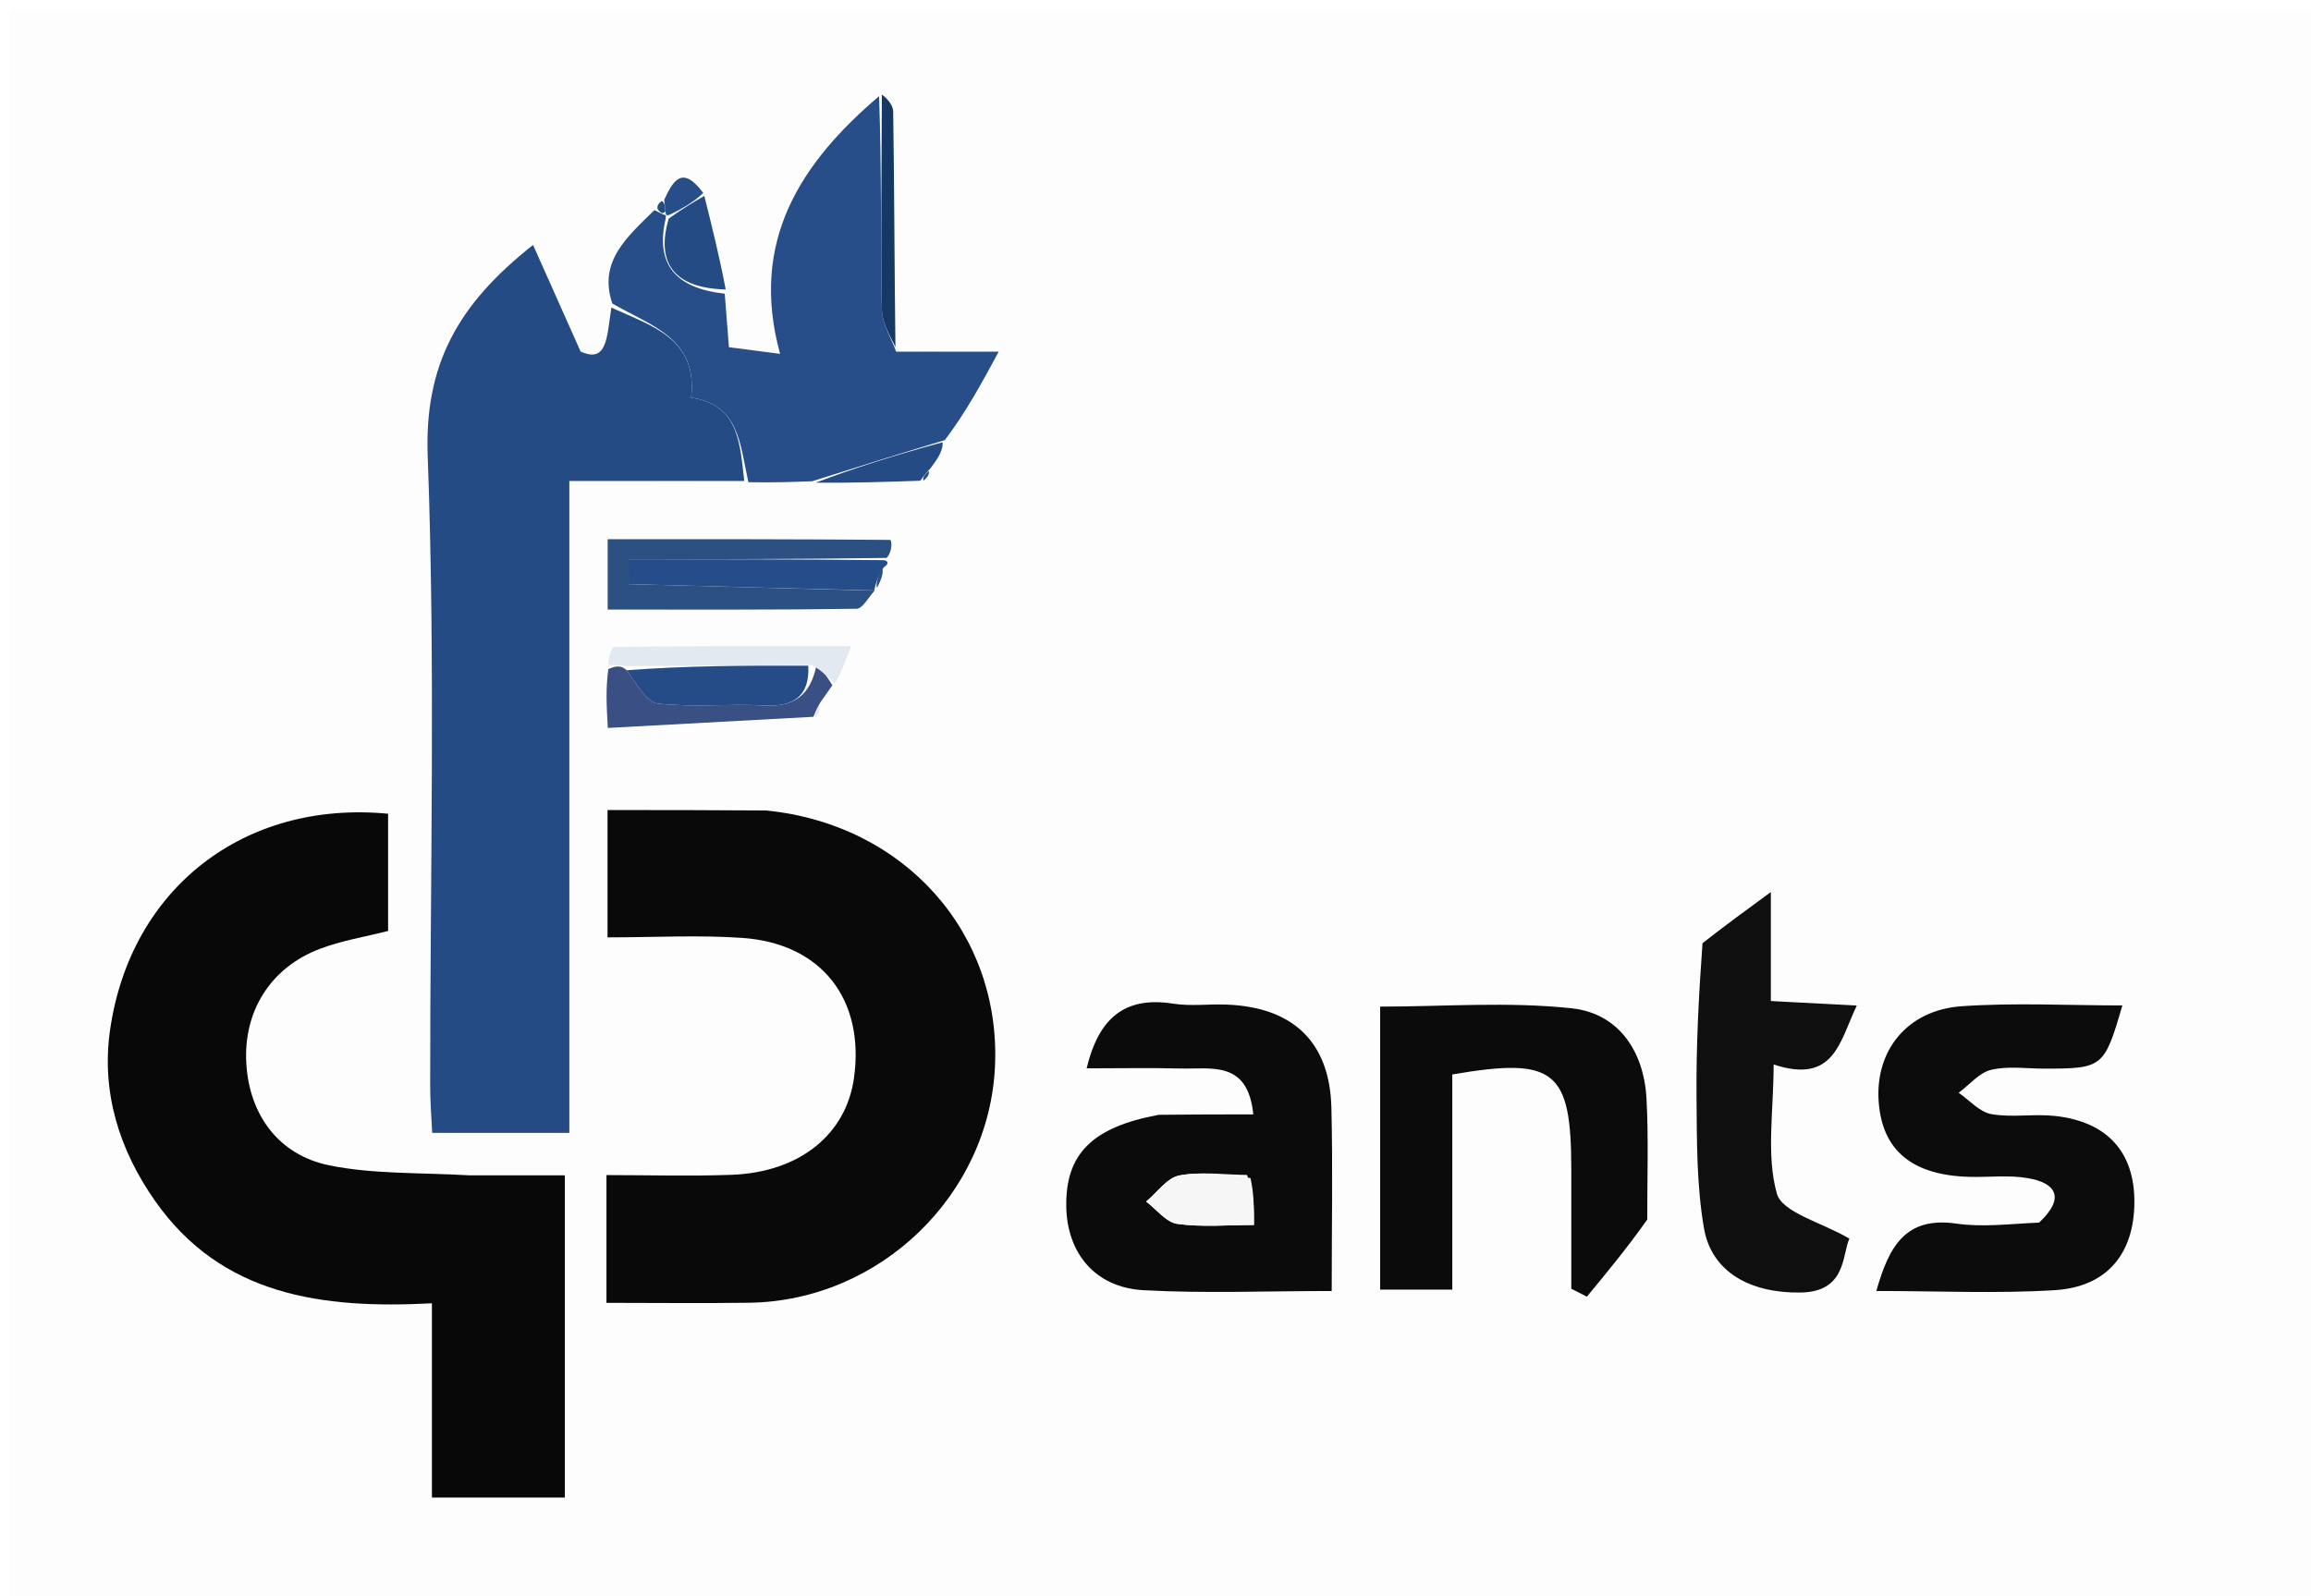
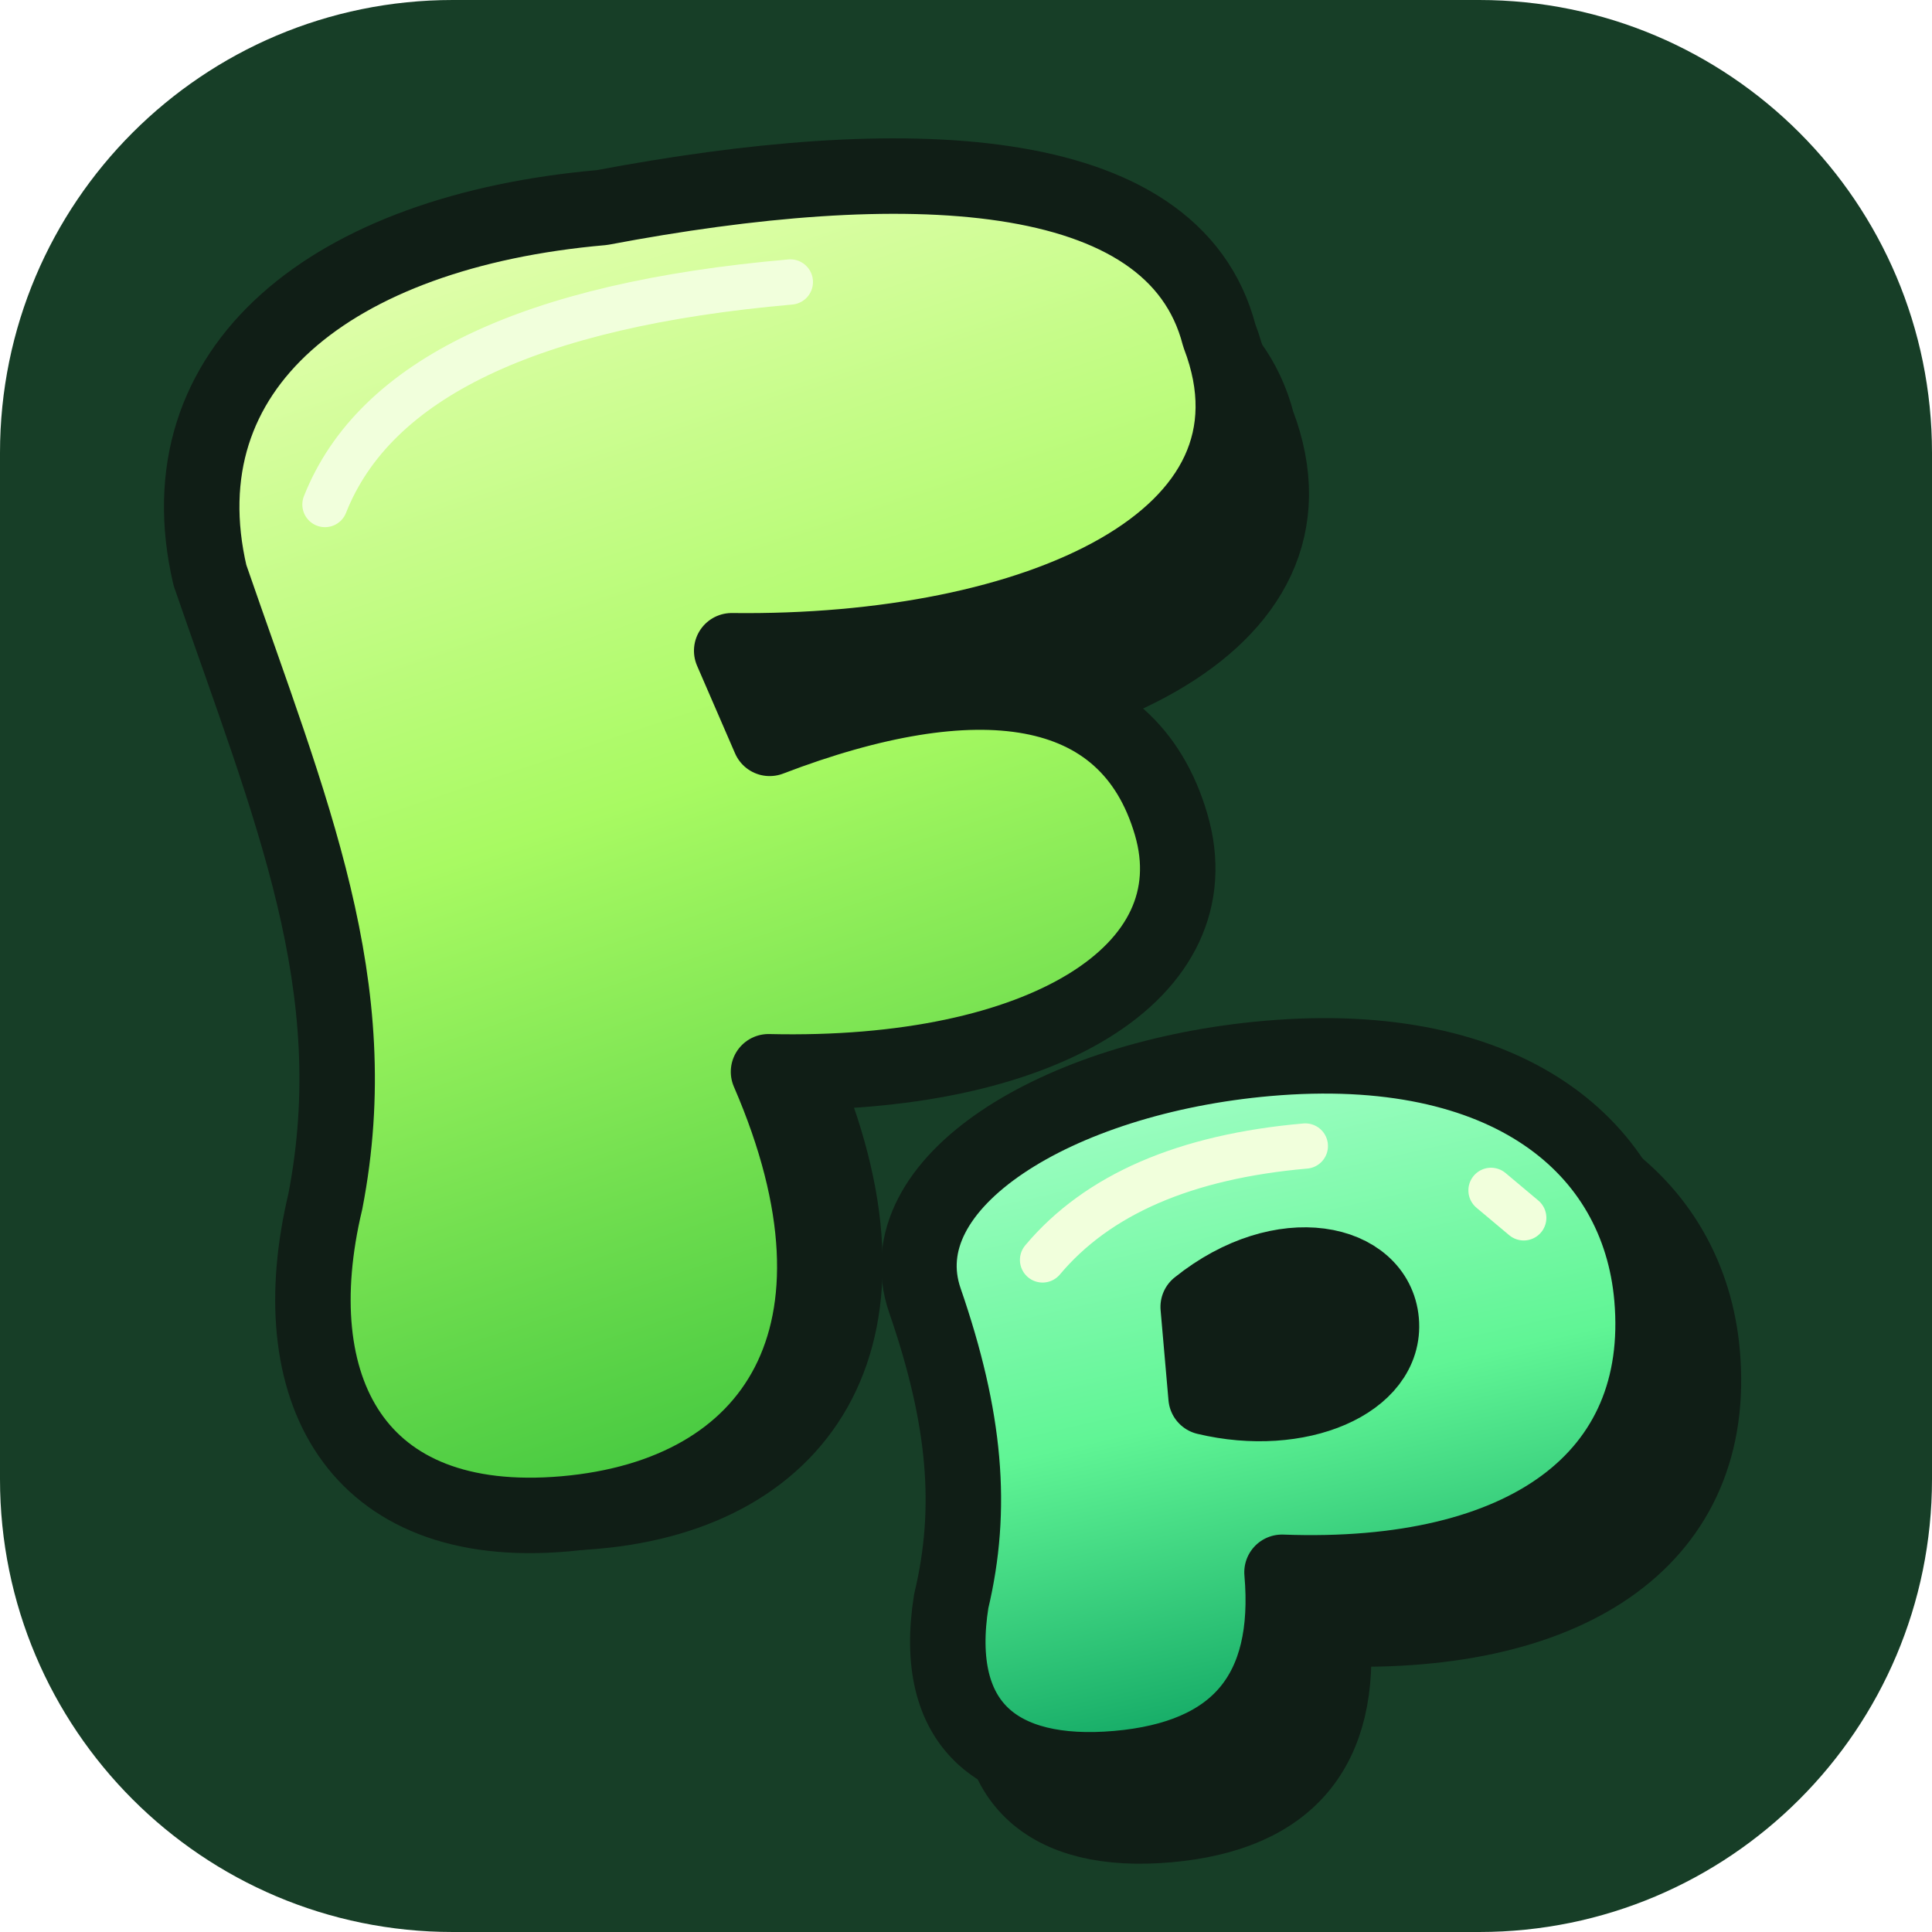
- <svg xmlns="http://www.w3.org/2000/svg" version="1.1" id="Layer_1" x="0px" y="0px" width="236" viewBox="0 0 236 163" enable-background="new 0 0 236 163" xml:space="preserve" height="163">
-   <path fill="#FDFDFD" opacity="1" stroke="none" d=" M160,164   C106.667,164 53.833,164 1,164   C1,109.667 1,55.333 1,1   C79.667,1 158.333,1 237,1   C237,55.333 237,109.667 237,164   C211.5,164 186,164 160,164  M67.315,20.654   C67.217,20.816 67.12,20.977 66.404,21.401   C64.065,24.192 61.064,26.69 61.973,31.817   C61.963,34.436 62.03,37.143 59.293,35.909   C57.402,31.669 55.974,28.467 54.437,25.022   C46.672,31.135 43.33,37.347 43.677,46.607   C44.481,68.032 43.92,89.508 43.93,110.963   C43.93,112.563 44.064,114.164 44.134,115.723   C48.94,115.723 53.314,115.723 58.142,115.723   C58.142,93.491 58.142,71.635 58.142,49.133   C64.404,49.133 70.205,49.133 76.845,49.381   C78.873,49.308 80.9,49.234 83.648,49.46   C87.093,49.342 90.537,49.224 94.633,49.093   C94.785,48.721 94.936,48.35 95.459,47.43   C95.883,46.699 96.307,45.968 97.194,44.797   C98.705,42 100.216,39.204 101.989,35.921   C97.989,35.921 94.751,35.921 91.37,35.002   C91.336,27.132 91.333,19.262 91.213,11.393   C91.202,10.659 90.452,9.937 89.482,9.528   C81.848,16.574 76.482,24.574 79.663,36.146   C77.074,35.81 75.707,35.632 74.438,35.466   C74.269,33.306 74.14,31.652 74.209,29.139   C73.447,26.096 72.685,23.053 71.711,19.416   C69.662,16.797 68.715,18.491 67.315,20.654  M83.444,73.439   C83.611,72.921 83.778,72.403 84.055,71.346   C84.371,70.897 84.687,70.448 85.573,69.587   C85.94,68.598 86.307,67.609 86.904,65.999   C78.465,65.999 70.629,65.974 62.795,66.08   C62.43,66.085 62.082,67.263 61.757,68.8   C61.846,70.387 61.935,71.974 62.069,74.359   C69.367,73.963 76.217,73.591 83.444,73.439  M89.813,59.835   C90.021,59.185 90.229,58.534 90.721,57.668   C90.721,57.668 90.801,57.32 91.346,56.859   C91.197,56.264 91.054,55.151 90.9,55.15   C81.349,55.067 71.797,55.076 62.054,55.076   C62.054,57.629 62.054,59.684 62.054,62.267   C70.701,62.267 79.092,62.308 87.48,62.184   C88.102,62.174 88.705,60.978 89.294,60.301   C89.294,60.301 89.284,60.263 89.813,59.835  M47.488,120.062   C42.863,119.764 38.139,119.954 33.638,119.041   C28.393,117.976 25.462,113.808 25.154,108.651   C24.838,103.343 27.588,98.86 32.645,96.932   C34.905,96.07 37.346,95.681 39.633,95.096   C39.633,90.964 39.633,87.027 39.633,83.123   C24.941,81.711 13.329,90.748 11.243,105.186   C10.321,111.57 12.181,117.451 15.814,122.642   C22.617,132.364 32.888,133.721 44.107,133.129   C44.107,140.115 44.107,146.523 44.107,152.974   C48.967,152.974 53.352,152.974 57.682,152.974   C57.682,141.868 57.682,131.126 57.682,120.06   C54.405,120.06 51.436,120.06 47.488,120.062  M77.81,82.745   C72.556,82.745 67.302,82.745 62.041,82.745   C62.041,87.272 62.041,91.34 62.041,95.751   C66.863,95.751 71.361,95.494 75.82,95.807   C83.915,96.375 88.329,102.099 87.209,110.118   C86.403,115.891 81.652,119.745 74.721,120.004   C70.494,120.162 66.257,120.033 61.932,120.033   C61.932,124.793 61.932,128.737 61.932,133.083   C66.955,133.083 71.749,133.142 76.54,133.072   C89.867,132.875 101.051,122.043 101.612,108.847   C102.188,95.306 92.412,84.215 77.81,82.745  M117.89,113.917   C111.512,115.136 108.829,117.896 108.886,123.178   C108.938,127.982 111.822,131.518 116.766,131.791   C123.014,132.136 129.294,131.874 135.994,131.874   C135.994,125.365 136.111,119.255 135.963,113.152   C135.8,106.464 132.081,102.894 125.293,102.618   C123.467,102.544 121.601,102.803 119.815,102.522   C114.742,101.723 112.177,104.117 110.966,109.129   C114.349,109.129 117.476,109.068 120.599,109.147   C123.681,109.224 127.442,108.291 127.986,113.834   C124.694,113.834 121.733,113.834 117.89,113.917  M168.229,124.15   C168.213,120.164 168.358,116.17 168.139,112.195   C167.872,107.353 165.265,103.518 160.535,103.001   C154.055,102.293 147.44,102.824 140.941,102.824   C140.941,112.753 140.941,122.171 140.941,131.731   C143.436,131.731 145.694,131.731 148.309,131.731   C148.309,124.223 148.309,116.954 148.309,109.754   C158.782,107.955 160.455,109.332 160.46,119.406   C160.463,123.485 160.461,127.564 160.461,131.644   C160.992,131.913 161.524,132.183 162.055,132.452   C164.106,129.969 166.157,127.486 168.229,124.15  M207.82,125.002   C205.154,125.022 202.44,125.374 199.832,124.994   C194.574,124.226 192.909,127.313 191.611,131.872   C197.966,131.872 203.924,132.154 209.842,131.788   C215.167,131.459 217.922,128.065 217.964,122.859   C218.006,117.703 215.211,114.567 209.821,113.989   C207.68,113.76 205.453,114.176 203.352,113.804   C202.151,113.591 201.125,112.385 200.02,111.626   C201.12,110.81 202.121,109.567 203.346,109.279   C205.084,108.871 206.988,109.162 208.822,109.161   C214.736,109.157 214.897,109.029 216.736,102.704   C211.22,102.704 205.739,102.406 200.305,102.787   C194.745,103.178 191.454,107.344 191.854,112.589   C192.23,117.53 195.286,120.057 201.115,120.214   C203.113,120.268 205.158,120.009 207.102,120.348   C209.894,120.835 210.982,122.299 207.82,125.002  M173.594,96.651   C173.466,101.79 173.205,106.93 173.249,112.068   C173.287,116.544 173.254,121.09 174.012,125.473   C174.784,129.936 178.741,132.107 183.876,132.031   C188.585,131.962 188.1,128.137 188.862,126.522   C185.986,124.844 181.995,123.861 181.452,121.916   C180.353,117.979 181.124,113.52 181.124,108.736   C187.294,110.763 187.844,106.461 189.612,102.717   C186.517,102.553 183.939,102.416 180.839,102.252   C180.839,98.67 180.839,95.317 180.839,91.119   C178.092,93.133 176.111,94.585 173.594,96.651  z" />
-   <path fill="#254B84" opacity="1" stroke="none" d=" M76.006,49.133   C70.205,49.133 64.404,49.133 58.142,49.133   C58.142,71.635 58.142,93.491 58.142,115.723   C53.314,115.723 48.94,115.723 44.134,115.723   C44.064,114.164 43.93,112.563 43.93,110.963   C43.92,89.508 44.481,68.032 43.677,46.607   C43.33,37.347 46.672,31.135 54.437,25.022   C55.974,28.467 57.402,31.669 59.293,35.909   C62.03,37.143 61.963,34.436 62.433,31.415   C66.463,33.291 71.291,34.537 70.576,40.626   C75.495,41.328 75.555,45.352 76.006,49.133  z" />
-   <path fill="#080808" opacity="1" stroke="none" d=" M47.978,120.061   C51.436,120.06 54.405,120.06 57.682,120.06   C57.682,131.126 57.682,141.868 57.682,152.974   C53.352,152.974 48.967,152.974 44.107,152.974   C44.107,146.523 44.107,140.115 44.107,133.129   C32.888,133.721 22.617,132.364 15.814,122.642   C12.181,117.451 10.321,111.57 11.243,105.186   C13.329,90.748 24.941,81.711 39.633,83.123   C39.633,87.027 39.633,90.964 39.633,95.096   C37.346,95.681 34.905,96.07 32.645,96.932   C27.588,98.86 24.838,103.343 25.154,108.651   C25.462,113.808 28.393,117.976 33.638,119.041   C38.139,119.954 42.863,119.764 47.978,120.061  z" />
-   <path fill="#090909" opacity="1" stroke="none" d=" M78.246,82.789   C92.412,84.215 102.188,95.306 101.612,108.847   C101.051,122.043 89.867,132.875 76.54,133.072   C71.749,133.142 66.955,133.083 61.932,133.083   C61.932,128.737 61.932,124.793 61.932,120.033   C66.257,120.033 70.494,120.162 74.721,120.004   C81.652,119.745 86.403,115.891 87.209,110.118   C88.329,102.099 83.915,96.375 75.82,95.807   C71.361,95.494 66.863,95.751 62.041,95.751   C62.041,91.34 62.041,87.272 62.041,82.745   C67.302,82.745 72.556,82.745 78.246,82.789  z" />
-   <path fill="#274E89" opacity="1" stroke="none" d=" M76.425,49.257   C75.555,45.352 75.495,41.328 70.576,40.626   C71.291,34.537 66.463,33.291 62.531,31.007   C61.064,26.69 64.065,24.192 66.826,21.461   C67.444,21.756 67.69,21.911 67.993,21.992   C67.998,21.998 68.012,22.011 67.97,22.371   C66.913,26.983 68.975,29.447 74.011,29.998   C74.14,31.652 74.269,33.306 74.438,35.466   C75.707,35.632 77.074,35.81 79.663,36.146   C76.482,24.574 81.848,16.574 89.772,9.822   C90.036,17.281 89.926,24.447 90.053,31.609   C90.078,33.055 91.004,34.484 91.514,35.921   C94.751,35.921 97.989,35.921 101.989,35.921   C100.216,39.204 98.705,42 96.492,44.954   C91.502,46.46 87.215,47.81 82.928,49.16   C80.9,49.234 78.873,49.308 76.425,49.257  z" />
-   <path fill="#0B0B0B" opacity="1" stroke="none" d=" M118.331,113.876   C121.733,113.834 124.694,113.834 127.986,113.834   C127.442,108.291 123.681,109.224 120.599,109.147   C117.476,109.068 114.349,109.129 110.966,109.129   C112.177,104.117 114.742,101.723 119.815,102.522   C121.601,102.803 123.467,102.544 125.293,102.618   C132.081,102.894 135.8,106.464 135.963,113.152   C136.111,119.255 135.994,125.365 135.994,131.874   C129.294,131.874 123.014,132.136 116.766,131.791   C111.822,131.518 108.938,127.982 108.886,123.178   C108.829,117.896 111.512,115.136 118.331,113.876  M127.348,120.021   C125.037,119.997 122.665,119.652 120.438,120.072   C119.185,120.309 118.169,121.809 117.047,122.739   C118.105,123.536 119.091,124.863 120.238,125.02   C122.773,125.368 125.39,125.129 128.054,125.129   C128.054,123.253 128.054,121.952 127.348,120.021  z" />
-   <path fill="#0B0B0B" opacity="1" stroke="none" d=" M168.218,124.577   C166.157,127.486 164.106,129.969 162.055,132.452   C161.524,132.183 160.992,131.913 160.461,131.644   C160.461,127.564 160.463,123.485 160.46,119.406   C160.455,109.332 158.782,107.955 148.309,109.754   C148.309,116.954 148.309,124.223 148.309,131.731   C145.694,131.731 143.436,131.731 140.941,131.731   C140.941,122.171 140.941,112.753 140.941,102.824   C147.44,102.824 154.055,102.293 160.535,103.001   C165.265,103.518 167.872,107.353 168.139,112.195   C168.358,116.17 168.213,120.164 168.218,124.577  z" />
-   <path fill="#0C0C0C" opacity="1" stroke="none" d=" M208.235,124.885   C210.982,122.299 209.894,120.835 207.102,120.348   C205.158,120.009 203.113,120.268 201.115,120.214   C195.286,120.057 192.23,117.53 191.854,112.589   C191.454,107.344 194.745,103.178 200.305,102.787   C205.739,102.406 211.22,102.704 216.736,102.704   C214.897,109.029 214.736,109.157 208.822,109.161   C206.988,109.162 205.084,108.871 203.346,109.279   C202.121,109.567 201.12,110.81 200.02,111.626   C201.125,112.385 202.151,113.591 203.352,113.804   C205.453,114.176 207.68,113.76 209.821,113.989   C215.211,114.567 218.006,117.703 217.964,122.859   C217.922,128.065 215.167,131.459 209.842,131.788   C203.924,132.154 197.966,131.872 191.611,131.872   C192.909,127.313 194.574,124.226 199.832,124.994   C202.44,125.374 205.154,125.022 208.235,124.885  z" />
-   <path fill="#0F0F0F" opacity="1" stroke="none" d=" M173.861,96.344   C176.111,94.585 178.092,93.133 180.839,91.119   C180.839,95.317 180.839,98.67 180.839,102.252   C183.939,102.416 186.517,102.553 189.612,102.717   C187.844,106.461 187.294,110.763 181.124,108.736   C181.124,113.52 180.353,117.979 181.452,121.916   C181.995,123.861 185.986,124.844 188.862,126.522   C188.1,128.137 188.585,131.962 183.876,132.031   C178.741,132.107 174.784,129.936 174.012,125.473   C173.254,121.09 173.287,116.544 173.249,112.068   C173.205,106.93 173.466,101.79 173.861,96.344  z" />
-   <path fill="#2C5081" opacity="1" stroke="none" d=" M89.317,60.334   C88.705,60.978 88.102,62.174 87.48,62.184   C79.092,62.308 70.701,62.267 62.054,62.267   C62.054,59.684 62.054,57.629 62.054,55.076   C71.797,55.076 81.349,55.067 90.9,55.15   C91.054,55.151 91.197,56.264 90.546,56.991   C81.227,57.124 72.709,57.124 64.19,57.124   C64.192,57.972 64.194,58.821 64.196,59.67   C72.57,59.891 80.944,60.112 89.317,60.334  z" />
-   <path fill="#254D89" opacity="1" stroke="none" d=" M89.306,60.318   C80.944,60.112 72.57,59.891 64.196,59.67   C64.194,58.821 64.192,57.972 64.19,57.124   C72.709,57.124 81.227,57.124 90.273,57.222   C90.801,57.32 90.721,57.668 90.247,57.949   C89.609,58.908 89.446,59.586 89.284,60.263   C89.284,60.263 89.294,60.301 89.306,60.318  z" />
-   <path fill="#3A5085" opacity="1" stroke="none" d=" M85.002,69.999   C84.687,70.448 84.371,70.897 83.761,71.767   C83.333,72.532 83.2,72.876 83.066,73.22   C76.217,73.591 69.367,73.963 62.069,74.359   C61.935,71.974 61.846,70.387 62.122,68.35   C62.991,67.949 63.494,67.996 63.993,68.466   C65.056,69.93 66.039,71.743 67.209,71.873   C70.774,72.271 74.42,71.872 78.02,72.065   C81.042,72.228 82.709,71.106 83.371,68.001   C84.159,68.623 84.581,69.311 85.002,69.999  z" />
-   <path fill="#E2E9F0" opacity="1" stroke="none" d=" M85.288,69.793   C84.581,69.311 84.159,68.623 82.906,67.936   C76.049,67.972 70.023,68.008 63.997,68.044   C63.494,67.996 62.991,67.949 62.107,67.898   C62.082,67.263 62.43,66.085 62.795,66.08   C70.629,65.974 78.465,65.999 86.904,65.999   C86.307,67.609 85.94,68.598 85.288,69.793  z" />
-   <path fill="#254B84" opacity="1" stroke="none" d=" M74.11,29.569   C68.975,29.447 66.913,26.983 68.293,22.322   C69.746,21.279 70.835,20.645 71.924,20.01   C72.685,23.053 73.447,26.096 74.11,29.569  z" />
-   <path fill="#254B84" opacity="1" stroke="none" d=" M83.288,49.31   C87.215,47.81 91.502,46.46 96.26,45.174   C96.307,45.968 95.883,46.699 95.028,47.826   C94.392,48.516 94.187,48.811 93.981,49.106   C90.537,49.224 87.093,49.342 83.288,49.31  z" />
-   <path fill="#153865" opacity="1" stroke="none" d=" M91.442,35.461   C91.004,34.484 90.078,33.055 90.053,31.609   C89.926,24.447 90.036,17.281 90.054,9.663   C90.452,9.937 91.202,10.659 91.213,11.393   C91.333,19.262 91.336,27.132 91.442,35.461  z" />
-   <path fill="#274E89" opacity="1" stroke="none" d=" M71.818,19.713   C70.835,20.645 69.746,21.279 68.335,21.962   C68.012,22.011 67.998,21.998 67.959,21.597   C67.889,20.934 67.858,20.672 67.827,20.41   C68.715,18.491 69.662,16.797 71.818,19.713  z" />
-   <path fill="#E2E9F0" opacity="1" stroke="none" d=" M83.255,73.329   C83.2,72.876 83.333,72.532 83.706,72.037   C83.778,72.403 83.611,72.921 83.255,73.329  z" />
-   <path fill="#2C5081" opacity="1" stroke="none" d=" M89.548,60.049   C89.446,59.586 89.609,58.908 90.105,58.057   C90.229,58.534 90.021,59.185 89.548,60.049  z" />
-   <path fill="#2E4F80" opacity="1" stroke="none" d=" M94.307,49.099   C94.187,48.811 94.392,48.516 94.842,48.099   C94.936,48.35 94.785,48.721 94.307,49.099  z" />
-   <path fill="#254B84" opacity="1" stroke="none" d=" M67.571,20.532   C67.858,20.672 67.889,20.934 67.954,21.591   C67.69,21.911 67.444,21.756 67.135,21.33   C67.12,20.977 67.217,20.816 67.571,20.532  z" />
-   <path fill="#F6F6F6" opacity="1" stroke="none" d=" M127.701,120.336   C128.054,121.952 128.054,123.253 128.054,125.129   C125.39,125.129 122.773,125.368 120.238,125.02   C119.091,124.863 118.105,123.536 117.047,122.739   C118.169,121.809 119.185,120.309 120.438,120.072   C122.665,119.652 125.037,119.997 127.701,120.336  z" />
-   <path fill="#254C87" opacity="1" stroke="none" d=" M63.993,68.466   C70.023,68.008 76.049,67.972 82.54,68.002   C82.709,71.106 81.042,72.228 78.02,72.065   C74.42,71.872 70.774,72.271 67.209,71.873   C66.039,71.743 65.056,69.93 63.993,68.466  z" />
+ <svg xmlns="http://www.w3.org/2000/svg" width="64" height="64" viewBox="0 0 64 64">
+   <defs>
+     <linearGradient id="lime" x2=".2" y2="1">
+       <stop stop-color="#eaffb8" />
+       <stop offset=".52" stop-color="#a8fa62" />
+       <stop offset="1" stop-color="#4acb42" />
+     </linearGradient>
+     <linearGradient id="mint" x2=".15" y2="1">
+       <stop stop-color="#a8ffca" />
+       <stop offset=".55" stop-color="#60f595" />
+       <stop offset="1" stop-color="#12a865" />
+     </linearGradient>
+   </defs>
+   <rect width="64" height="64" rx="15" fill="#173e27" />
+   <g transform="translate(-1 -2) rotate(-5 32 32)" stroke="#101e16" stroke-width="2.5" stroke-linejoin="round">
+     <path d="M9 19C8 12 14 8 23 8c10-1 19 0 20 6 2 7-7 10-17 9l1 3c6-2 10-2 11 1 2 4-3 7-12 7c3 9-1 14-8 14-7 0-9-5-7-11 2-7 0-13-2-21Z" fill="#101e16" transform="translate(1 3)" />
+     <path d="M9 19C8 12 14 8 23 8c10-1 19 0 20 6 2 7-7 10-17 9l1 3c7-2 12-1 13 4s-5 8-14 7c3 9-1 14-8 14-7 0-9-5-7-11 2-7 0-13-2-21Z" fill="url(#lime)" />
+     <path d="M34 43c-1-4 5-7 12-7 8 0 12 4 12 9 0 6-5 9-13 8 0 4-2 6-6 6s-6-2-5-6c1-3 1-6 0-10Zm9 4c3 1 6 0 6-2s-3-3-6-1Z" fill="#101e16" fill-rule="evenodd" transform="translate(-2 4)" />
+     <path d="M34 43c-1-4 5-7 12-7 8 0 12 4 12 9 0 6-5 9-13 8 0 4-2 6-6 6s-6-2-5-6c1-3 1-6 0-10Zm9 4c3 1 6 0 6-2s-3-3-6-1Z" fill="url(#mint)" fill-rule="evenodd" transform="translate(-3.5 2)" />
+     <path d="M13 17q3-6 16-6m5.5 33q3-3 9-3m6 2 1 1" fill="none" stroke="#f1ffdc" stroke-width="1.5" stroke-linecap="round" />
+   </g>
</svg>
